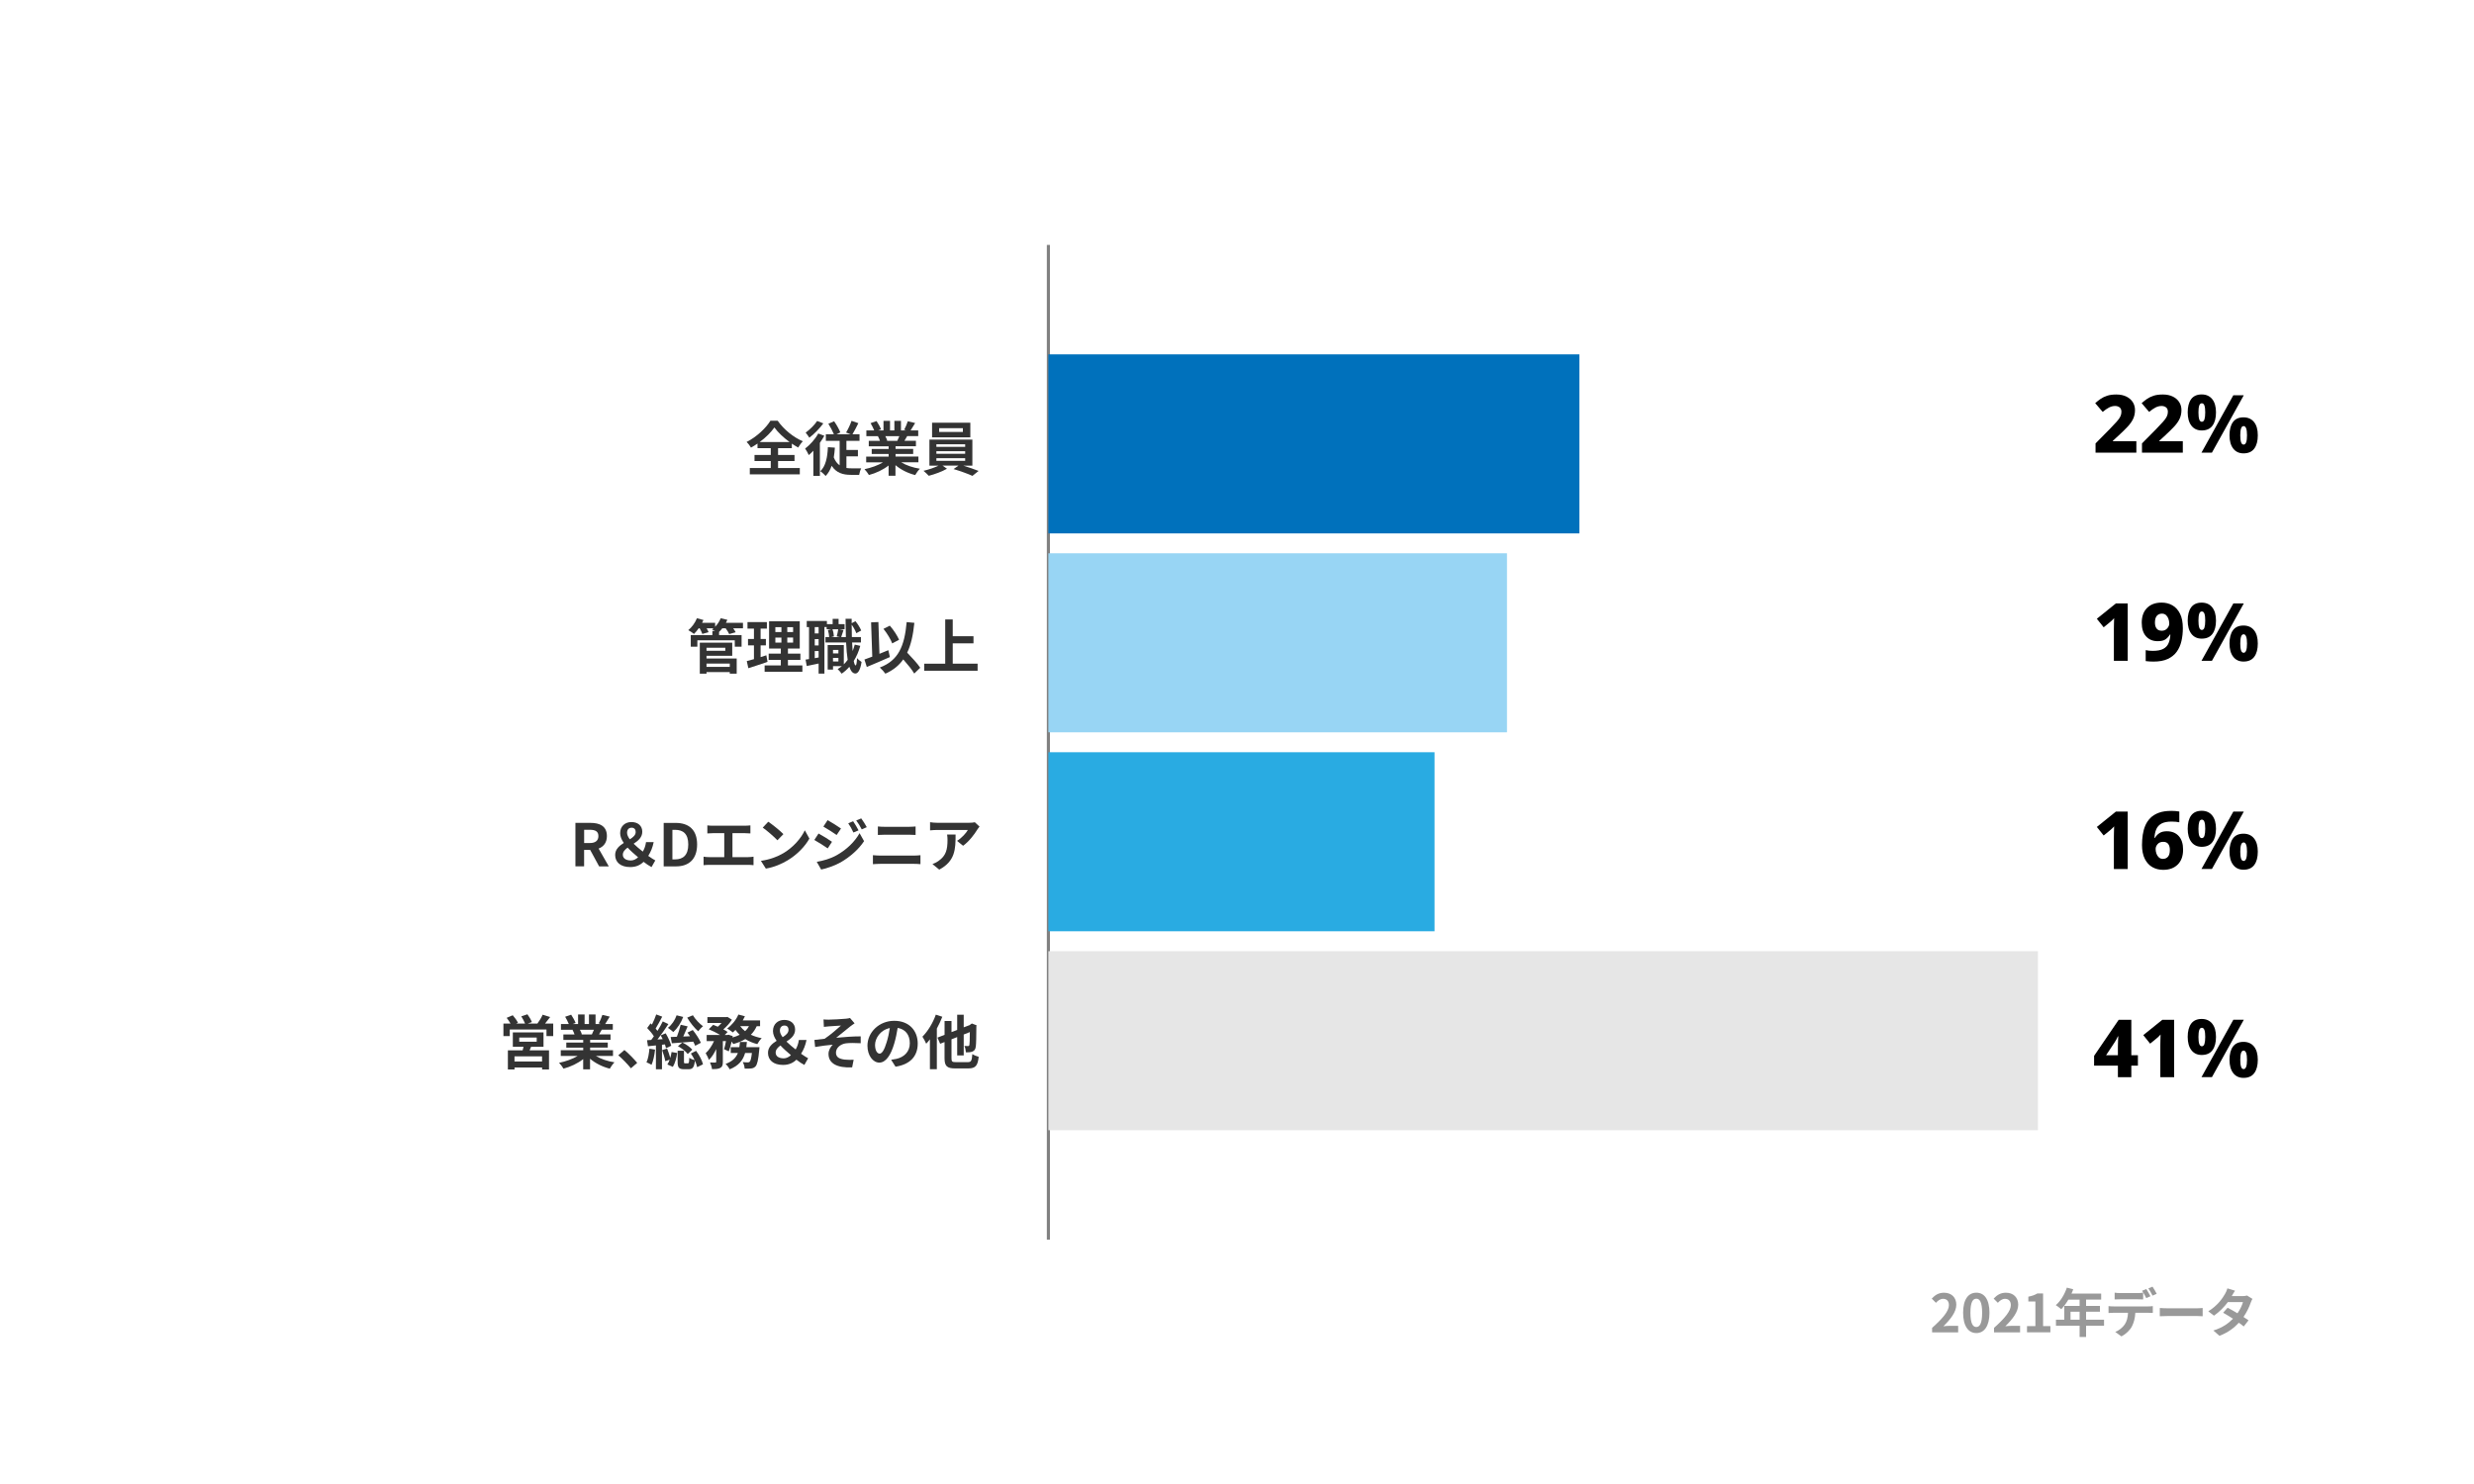
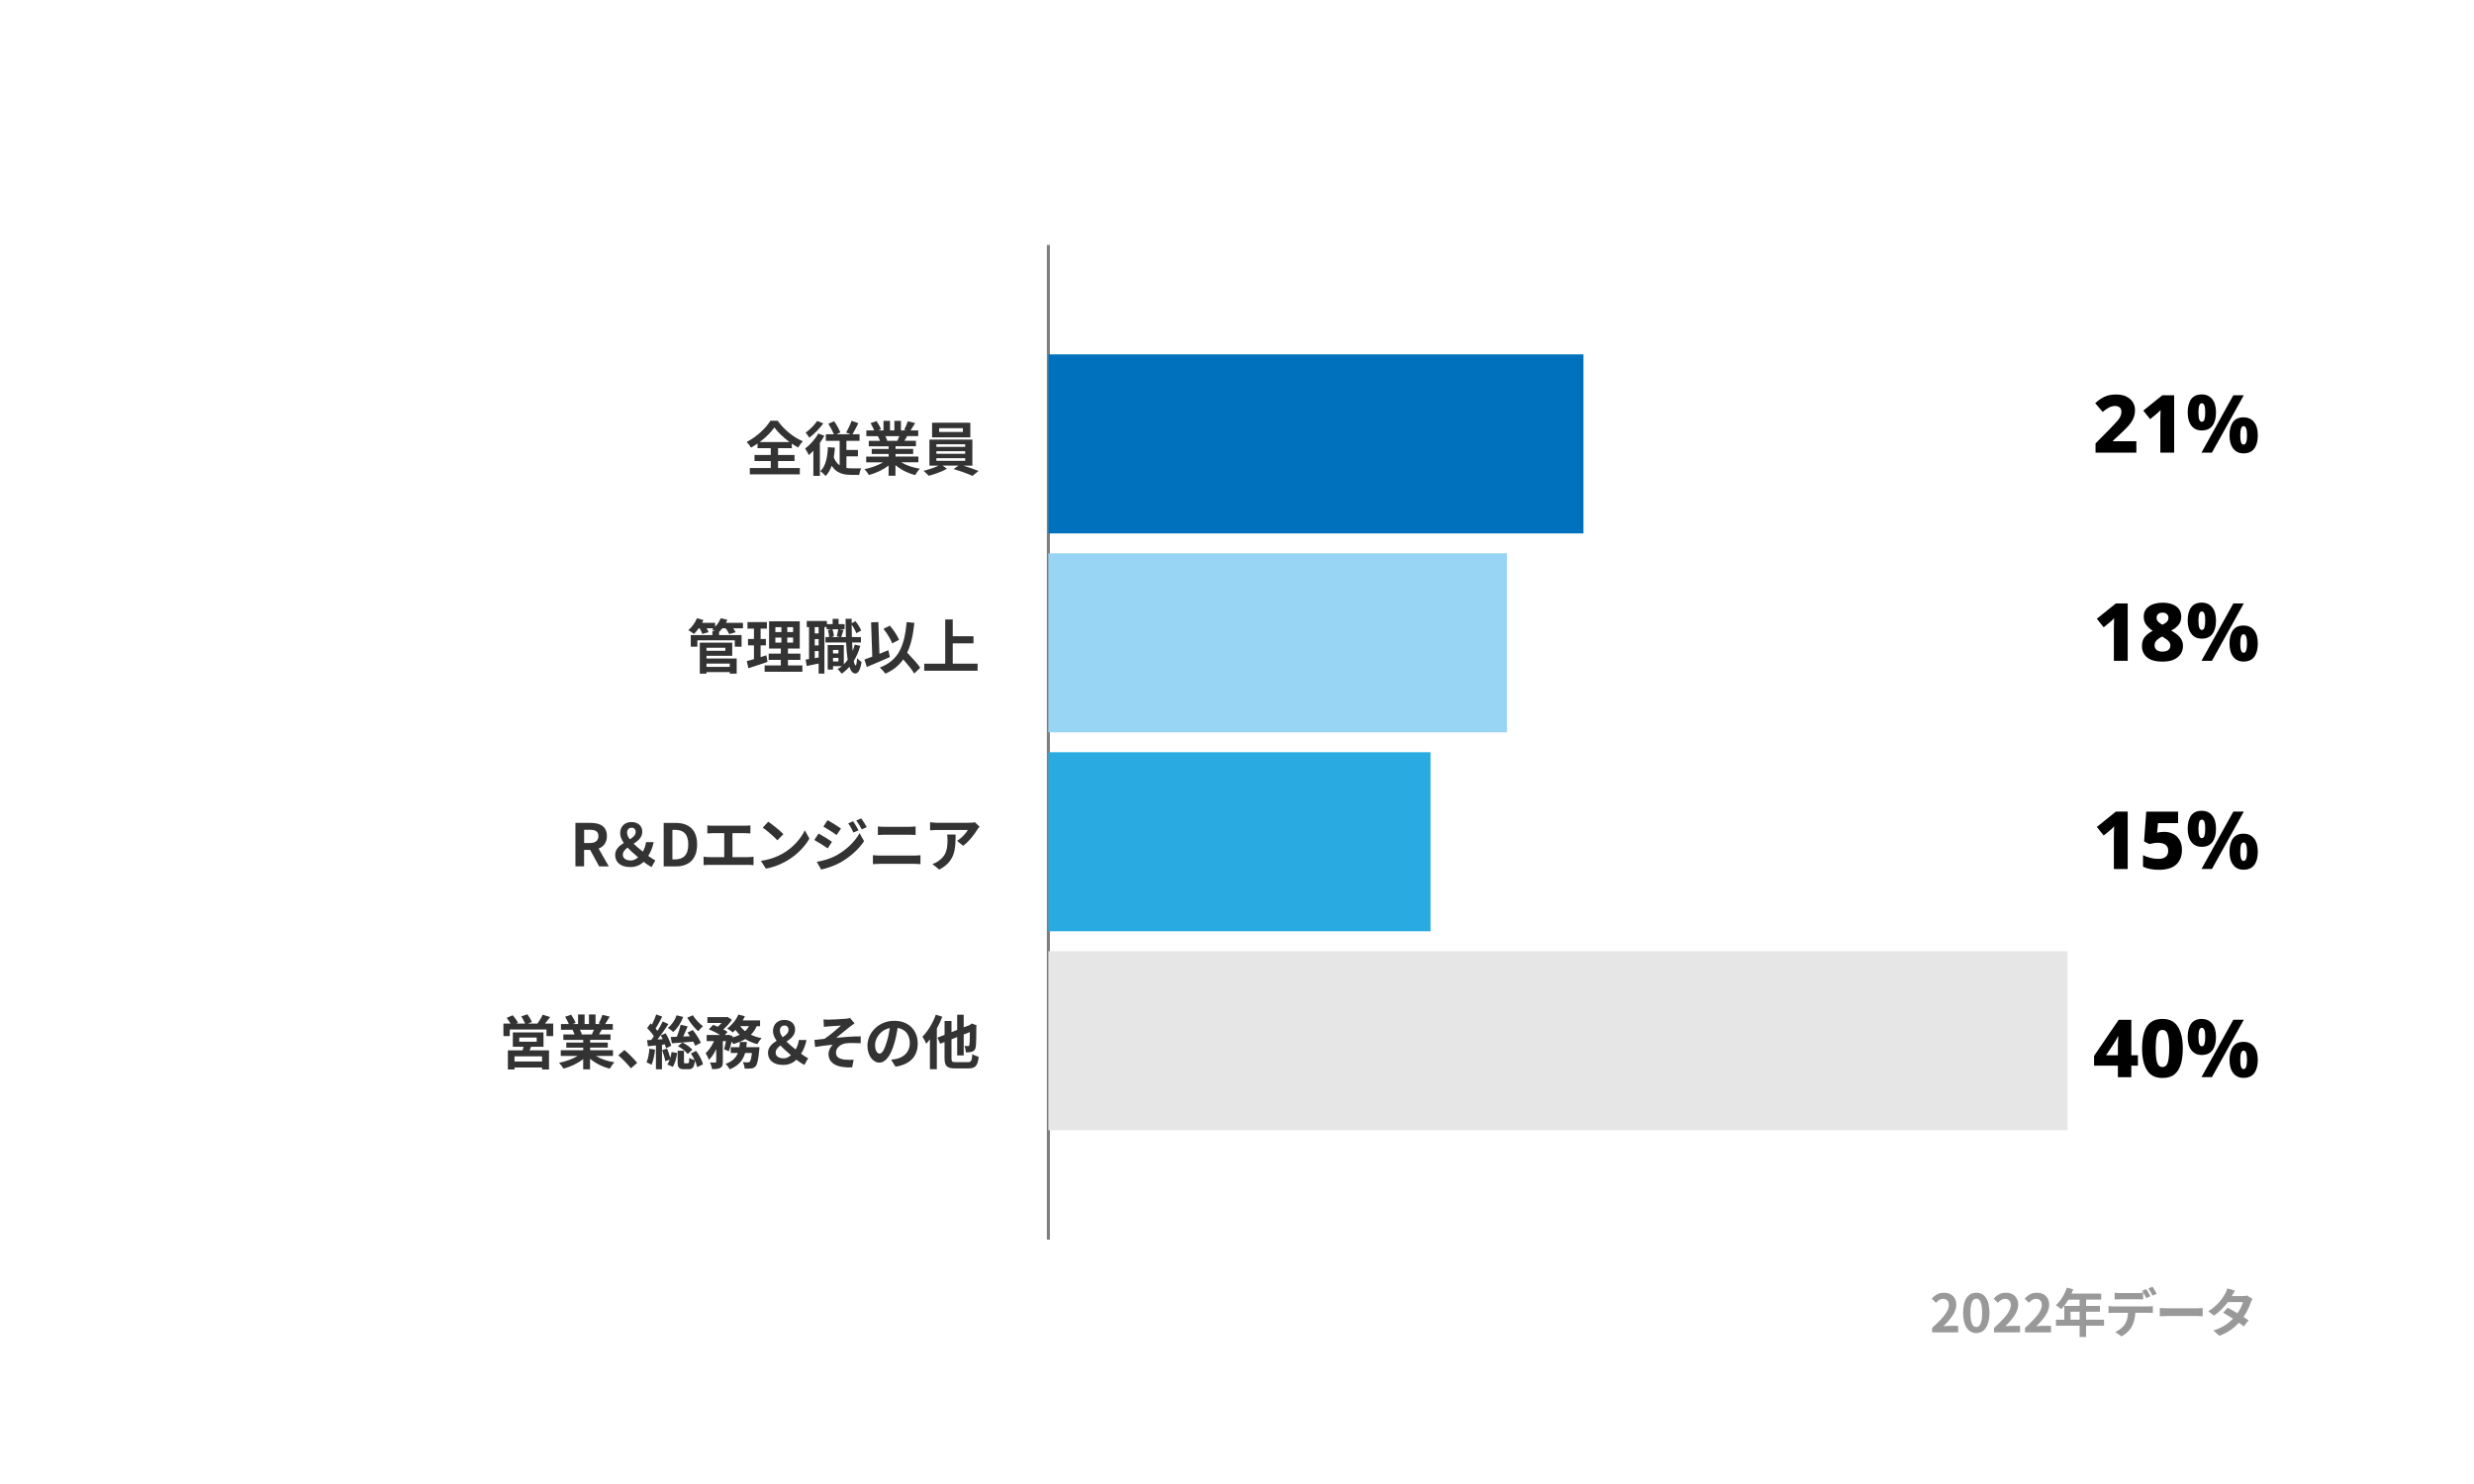
<svg xmlns="http://www.w3.org/2000/svg" viewBox="0 0 800 480">
  <defs>
    <style>.cls-1{fill:#0071bc;}.cls-2{fill:#e6e6e6;}.cls-3{fill:#999;}.cls-4{fill:#98d5f4;}.cls-5{fill:#333;}.cls-6{fill:#29abe2;}.cls-7{fill:none;stroke:gray;stroke-miterlimit:10;}</style>
  </defs>
-   <g id="_021">
+   <g id="_2022">
    <line class="cls-7" x1="339.01" y1="400.96" x2="339.01" y2="79.22" />
    <g>
-       <rect class="cls-2" x="339.01" y="307.66" width="319.99" height="57.91" />
-       <rect class="cls-6" x="339.01" y="243.31" width="124.87" height="57.91" />
-       <rect class="cls-4" x="339.01" y="178.96" width="148.29" height="57.91" />
-       <rect class="cls-1" x="339.01" y="114.62" width="171.7" height="57.91" />
+       <rect class="cls-2" x="339.01" y="307.66" width="329.55" height="57.91" />
+       <rect class="cls-6" x="339.01" y="243.31" width="123.58" height="57.91" />
+       <rect class="cls-4" x="339.01" y="178.96" width="148.3" height="57.91" />
+       <rect class="cls-1" x="339.01" y="114.62" width="173.02" height="57.91" />
    </g>
  </g>
  <g id="Numbers">
    <g>
      <path d="M690.83,146.41h-13.21v-2.99l4.6-4.65c.94-.97,1.68-1.77,2.24-2.39s.95-1.17,1.18-1.65c.23-.48,.35-.98,.35-1.52,0-.66-.2-1.14-.58-1.44-.39-.3-.88-.46-1.47-.46-.66,0-1.3,.17-1.94,.49s-1.32,.81-2.07,1.43l-2.42-2.83c.54-.48,1.11-.94,1.72-1.36,.61-.42,1.32-.77,2.14-1.04,.82-.27,1.82-.4,2.98-.4,1.25,0,2.32,.22,3.22,.66s1.59,1.04,2.08,1.79c.48,.75,.73,1.62,.73,2.59,0,1.04-.2,1.98-.6,2.83-.4,.85-.99,1.69-1.77,2.52-.78,.83-1.73,1.77-2.86,2.81l-1.92,1.77v.16h7.59v3.69Z" />
-       <path d="M705.85,146.41h-13.21v-2.99l4.6-4.65c.94-.97,1.68-1.77,2.24-2.39s.95-1.17,1.18-1.65c.23-.48,.35-.98,.35-1.52,0-.66-.2-1.14-.58-1.44-.39-.3-.88-.46-1.47-.46-.66,0-1.3,.17-1.94,.49s-1.32,.81-2.07,1.43l-2.42-2.83c.54-.48,1.11-.94,1.72-1.36,.61-.42,1.32-.77,2.14-1.04,.82-.27,1.82-.4,2.98-.4,1.25,0,2.32,.22,3.22,.66s1.59,1.04,2.08,1.79c.48,.75,.73,1.62,.73,2.59,0,1.04-.2,1.98-.6,2.83-.4,.85-.99,1.69-1.77,2.52-.78,.83-1.73,1.77-2.86,2.81l-1.92,1.77v.16h7.59v3.69Z" />
+       <path d="M703.04,146.41h-4.47v-10.01c0-.23,0-.56,.01-1.01s.02-.93,.03-1.43c0-.5,.02-.95,.04-1.35-.14,.17-.33,.38-.57,.61-.24,.23-.47,.44-.68,.61l-2.13,1.74-2.21-2.76,6.16-4.97h3.82v18.56Z" />
      <path d="M711.94,127.58c1.46,0,2.59,.51,3.41,1.52,.81,1.01,1.22,2.44,1.22,4.28s-.38,3.27-1.14,4.3c-.76,1.03-1.92,1.55-3.48,1.55-1.42,0-2.53-.52-3.33-1.55-.8-1.03-1.2-2.47-1.2-4.3s.37-3.26,1.12-4.28c.75-1.01,1.88-1.52,3.41-1.52Zm.05,2.86c-.4,0-.68,.25-.84,.75-.17,.5-.25,1.24-.25,2.21s.08,1.72,.25,2.24,.45,.78,.84,.78,.68-.26,.85-.78c.16-.52,.25-1.27,.25-2.24s-.08-1.71-.25-2.21c-.17-.5-.45-.75-.85-.75Zm13.57-2.6l-10.3,18.56h-3.38l10.3-18.56h3.38Zm-.1,7.15c1.46,0,2.59,.51,3.41,1.52s1.22,2.44,1.22,4.28-.38,3.27-1.14,4.3-1.92,1.55-3.48,1.55c-1.42,0-2.53-.52-3.33-1.55-.8-1.03-1.2-2.47-1.2-4.3s.37-3.26,1.12-4.28,1.88-1.52,3.41-1.52Zm.05,2.83c-.4,0-.68,.26-.84,.78-.17,.52-.25,1.26-.25,2.21s.08,1.69,.25,2.21c.16,.52,.45,.78,.84,.78,.73,0,1.09-1,1.09-2.99s-.36-2.99-1.09-2.99Z" />
    </g>
    <g>
      <path d="M688.02,213.74h-4.47v-10.01c0-.23,0-.56,.01-1.01s.02-.93,.03-1.43c0-.5,.02-.95,.04-1.35-.14,.17-.33,.38-.57,.61-.24,.23-.47,.44-.68,.61l-2.13,1.74-2.21-2.76,6.16-4.97h3.82v18.56Z" />
-       <path d="M705.85,203.21c0,1.47-.15,2.86-.46,4.17-.3,1.31-.82,2.46-1.53,3.44-.72,.99-1.69,1.76-2.91,2.33-1.22,.56-2.75,.84-4.59,.84-.36,0-.79-.01-1.29-.04-.49-.03-.91-.07-1.23-.12v-3.54c.71,.16,1.47,.23,2.29,.23,1.47,0,2.61-.22,3.42-.66,.81-.44,1.37-1.06,1.7-1.86,.33-.8,.52-1.72,.57-2.76h-.16c-.35,.61-.81,1.12-1.38,1.53-.57,.42-1.42,.62-2.55,.62-1.58,0-2.83-.52-3.77-1.56-.94-1.04-1.4-2.51-1.4-4.42,0-2.03,.57-3.62,1.72-4.77,1.14-1.15,2.71-1.73,4.71-1.73,1.28,0,2.44,.29,3.48,.88,1.04,.59,1.86,1.5,2.47,2.72,.61,1.22,.91,2.78,.91,4.67Zm-6.76-4.73c-.68,0-1.22,.23-1.64,.7-.42,.47-.62,1.21-.62,2.21,0,.81,.18,1.46,.55,1.92,.36,.47,.92,.7,1.66,.7s1.29-.25,1.74-.74c.45-.49,.68-1.02,.68-1.57,0-.52-.09-1.03-.26-1.52s-.43-.9-.78-1.22-.79-.48-1.33-.48Z" />
+       <path d="M699.28,194.94c1.14,0,2.17,.16,3.08,.49,.91,.33,1.63,.83,2.17,1.5,.54,.67,.81,1.5,.81,2.48,0,1.13-.31,2.05-.92,2.77-.62,.72-1.4,1.3-2.35,1.76,.62,.35,1.23,.75,1.81,1.2s1.06,.98,1.44,1.6c.38,.62,.57,1.33,.57,2.15,0,1.53-.58,2.76-1.73,3.7-1.15,.95-2.79,1.42-4.9,1.42s-3.86-.46-4.97-1.38c-1.11-.92-1.66-2.14-1.66-3.67,0-1.28,.33-2.3,1-3.05s1.5-1.37,2.48-1.86c-.8-.52-1.48-1.15-2.05-1.88-.57-.74-.86-1.66-.86-2.77,0-.97,.27-1.79,.82-2.46,.55-.67,1.28-1.17,2.2-1.5,.92-.33,1.94-.49,3.07-.49Zm-2.57,13.78c0,.61,.21,1.1,.64,1.48,.42,.38,1.04,.57,1.86,.57,.88,0,1.54-.18,1.96-.55,.42-.36,.64-.84,.64-1.43,0-.43-.12-.82-.38-1.16-.25-.34-.56-.63-.92-.88-.36-.25-.7-.47-1.01-.66l-.34-.21c-.71,.35-1.3,.75-1.75,1.2-.46,.45-.69,1-.69,1.64Zm2.55-10.58c-.54,0-.99,.15-1.35,.44-.36,.29-.55,.69-.55,1.2,0,.54,.19,.99,.56,1.35,.37,.36,.82,.68,1.34,.94,.49-.23,.93-.51,1.33-.86,.4-.35,.6-.82,.6-1.43,0-.5-.19-.9-.56-1.2-.37-.29-.83-.44-1.37-.44Z" />
      <path d="M711.94,194.92c1.46,0,2.59,.51,3.41,1.52,.81,1.01,1.22,2.44,1.22,4.28s-.38,3.27-1.14,4.3c-.76,1.03-1.92,1.55-3.48,1.55-1.42,0-2.53-.52-3.33-1.55-.8-1.03-1.2-2.47-1.2-4.3s.37-3.26,1.12-4.28c.75-1.01,1.88-1.52,3.41-1.52Zm.05,2.86c-.4,0-.68,.25-.84,.75-.17,.5-.25,1.24-.25,2.21s.08,1.72,.25,2.24,.45,.78,.84,.78,.68-.26,.85-.78c.16-.52,.25-1.27,.25-2.24s-.08-1.71-.25-2.21c-.17-.5-.45-.75-.85-.75Zm13.57-2.6l-10.3,18.56h-3.38l10.3-18.56h3.38Zm-.1,7.15c1.46,0,2.59,.51,3.41,1.52s1.22,2.44,1.22,4.28-.38,3.27-1.14,4.3-1.92,1.55-3.48,1.55c-1.42,0-2.53-.52-3.33-1.55-.8-1.03-1.2-2.47-1.2-4.3s.37-3.26,1.12-4.28,1.88-1.52,3.41-1.52Zm.05,2.83c-.4,0-.68,.26-.84,.78-.17,.52-.25,1.26-.25,2.21s.08,1.69,.25,2.21c.16,.52,.45,.78,.84,.78,.73,0,1.09-1,1.09-2.99s-.36-2.99-1.09-2.99Z" />
    </g>
    <g>
      <path d="M688.02,281.08h-4.47v-10.01c0-.23,0-.56,.01-1.01,0-.45,.02-.93,.03-1.43s.02-.95,.04-1.35c-.14,.17-.33,.38-.57,.61s-.47,.44-.68,.61l-2.13,1.74-2.21-2.76,6.16-4.97h3.82v18.56Z" />
-       <path d="M692.65,273.2c0-1.06,.08-2.12,.23-3.17,.16-1.06,.43-2.05,.82-2.98,.39-.93,.94-1.75,1.65-2.47,.71-.72,1.62-1.28,2.73-1.69,1.11-.41,2.46-.61,4.06-.61,.36,0,.8,.02,1.31,.05,.51,.04,.93,.09,1.26,.16v3.48c-.35-.07-.72-.12-1.13-.17-.41-.04-.86-.06-1.37-.06-1.4,0-2.5,.22-3.28,.65-.78,.43-1.34,1.05-1.68,1.85-.34,.8-.53,1.73-.58,2.78h.16c.35-.61,.82-1.12,1.43-1.53,.61-.42,1.41-.62,2.42-.62,1.63,0,2.91,.52,3.85,1.56s1.4,2.5,1.4,4.39c0,2.06-.58,3.67-1.73,4.81-1.15,1.14-2.72,1.72-4.69,1.72-1.3,0-2.47-.29-3.5-.87-1.03-.58-1.85-1.47-2.46-2.68-.61-1.21-.91-2.73-.91-4.59Zm6.79,4.6c.66,0,1.19-.23,1.6-.7,.41-.47,.61-1.2,.61-2.21,0-.8-.17-1.43-.52-1.9-.35-.47-.89-.7-1.64-.7s-1.36,.24-1.79,.73c-.43,.49-.65,1.01-.65,1.59,0,.5,.09,1,.26,1.5,.17,.49,.44,.9,.79,1.22,.35,.32,.8,.48,1.34,.48Z" />
+       <path d="M699.82,269.06c1.09,0,2.07,.23,2.94,.68,.87,.45,1.55,1.11,2.05,1.98,.5,.87,.75,1.92,.75,3.15,0,2.06-.62,3.66-1.87,4.78-1.25,1.13-3.11,1.69-5.59,1.69-1.02,0-1.97-.09-2.83-.26-.87-.17-1.63-.42-2.29-.75v-3.72c.64,.33,1.42,.61,2.33,.85,.91,.23,1.75,.35,2.54,.35,1.06,0,1.87-.22,2.43-.66,.56-.44,.84-1.11,.84-2.01,0-.81-.28-1.44-.84-1.88-.56-.44-1.43-.66-2.59-.66-.47,0-.95,.05-1.43,.14-.49,.1-.9,.19-1.25,.27l-1.69-.86,.7-9.62h10.3v3.72h-6.5l-.29,3.09c.29-.05,.6-.11,.91-.17s.77-.09,1.38-.09Z" />
      <path d="M711.94,262.25c1.46,0,2.59,.51,3.41,1.52,.81,1.01,1.22,2.44,1.22,4.28s-.38,3.27-1.14,4.3c-.76,1.03-1.92,1.55-3.48,1.55-1.42,0-2.53-.52-3.33-1.55-.8-1.03-1.2-2.46-1.2-4.3s.37-3.26,1.12-4.28c.75-1.01,1.88-1.52,3.41-1.52Zm.05,2.86c-.4,0-.68,.25-.84,.75s-.25,1.24-.25,2.21,.08,1.72,.25,2.24c.17,.52,.45,.78,.84,.78s.68-.26,.85-.78c.16-.52,.25-1.26,.25-2.24s-.08-1.71-.25-2.21c-.17-.5-.45-.75-.85-.75Zm13.57-2.6l-10.3,18.56h-3.38l10.3-18.56h3.38Zm-.1,7.15c1.46,0,2.59,.51,3.41,1.52,.81,1.01,1.22,2.44,1.22,4.28s-.38,3.27-1.14,4.3-1.92,1.55-3.48,1.55c-1.42,0-2.53-.52-3.33-1.55-.8-1.03-1.2-2.46-1.2-4.3s.37-3.26,1.12-4.28c.75-1.01,1.88-1.52,3.41-1.52Zm.05,2.83c-.4,0-.68,.26-.84,.78-.17,.52-.25,1.26-.25,2.21s.08,1.69,.25,2.21c.16,.52,.45,.78,.84,.78,.73,0,1.09-1,1.09-2.99s-.36-2.99-1.09-2.99Z" />
    </g>
    <g>
      <path d="M691.32,344.69h-2.13v3.72h-4.34v-3.72h-7.7v-3.17l7.96-11.67h4.08v11.46h2.13v3.38Zm-6.47-3.38v-2.68c0-.35,0-.77,.03-1.27,.02-.5,.03-.96,.05-1.38s.04-.68,.05-.78h-.13c-.16,.36-.31,.69-.47,.97-.16,.29-.35,.6-.57,.95l-2.78,4.19h3.82Z" />
-       <path d="M703.04,348.41h-4.47v-10.01c0-.23,0-.56,.01-1.01,0-.45,.02-.93,.03-1.43,0-.5,.02-.95,.04-1.35-.14,.17-.33,.38-.57,.61-.24,.23-.47,.44-.68,.61l-2.13,1.74-2.21-2.76,6.16-4.96h3.82v18.56Z" />
+       <path d="M705.83,339.13c0,1.99-.21,3.7-.64,5.12s-1.12,2.51-2.08,3.28-2.25,1.14-3.86,1.14c-2.29,0-3.96-.84-5-2.52-1.05-1.68-1.57-4.02-1.57-7.02,0-1.99,.21-3.71,.64-5.13,.42-1.43,1.12-2.53,2.08-3.29,.96-.76,2.25-1.14,3.86-1.14,2.27,0,3.93,.84,4.99,2.52,1.06,1.68,1.59,4.03,1.59,7.05Zm-8.76,0c0,1.99,.15,3.49,.46,4.49,.3,1,.88,1.5,1.73,1.5s1.43-.5,1.73-1.5c.3-1,.46-2.49,.46-4.49s-.15-3.47-.46-4.48c-.3-1.01-.88-1.52-1.73-1.52s-1.43,.51-1.73,1.52c-.3,1.01-.46,2.51-.46,4.48Z" />
      <path d="M711.94,329.58c1.46,0,2.59,.51,3.41,1.52,.81,1.01,1.22,2.44,1.22,4.28s-.38,3.27-1.14,4.3c-.76,1.03-1.92,1.55-3.48,1.55-1.42,0-2.53-.52-3.33-1.55-.8-1.03-1.2-2.46-1.2-4.3s.37-3.26,1.12-4.28c.75-1.01,1.88-1.52,3.41-1.52Zm.05,2.86c-.4,0-.68,.25-.84,.75-.17,.5-.25,1.24-.25,2.21s.08,1.72,.25,2.24c.17,.52,.45,.78,.84,.78s.68-.26,.85-.78c.16-.52,.25-1.26,.25-2.24s-.08-1.71-.25-2.21c-.17-.5-.45-.75-.85-.75Zm13.57-2.6l-10.3,18.56h-3.38l10.3-18.56h3.38Zm-.1,7.15c1.46,0,2.59,.51,3.41,1.52,.81,1.01,1.22,2.44,1.22,4.28s-.38,3.27-1.14,4.3-1.92,1.55-3.48,1.55c-1.42,0-2.53-.52-3.33-1.55-.8-1.03-1.2-2.46-1.2-4.3s.37-3.26,1.12-4.28c.75-1.01,1.88-1.52,3.41-1.52Zm.05,2.83c-.4,0-.68,.26-.84,.78-.17,.52-.25,1.26-.25,2.21s.08,1.69,.25,2.21c.16,.52,.45,.78,.84,.78,.73,0,1.09-1,1.09-2.99s-.36-2.99-1.09-2.99Z" />
    </g>
  </g>
  <g id="Labels-JP">
    <g>
      <path class="cls-5" d="M251.6,151.39h7.03v2.03h-16.17v-2.03h6.78v-2.26h-5.26v-1.98h5.26v-2.18h-4.29v-1.5c-.68,.48-1.39,.91-2.11,1.31-.28-.53-.91-1.35-1.42-1.82,3.25-1.63,6.31-4.56,7.71-6.88h2.34c2.03,2.89,5.13,5.38,8.13,6.65-.59,.61-1.08,1.33-1.5,2.03-.68-.38-1.37-.8-2.05-1.27v1.48h-4.45v2.18h5.32v1.98h-5.32v2.26Zm3.71-8.42c-1.98-1.44-3.8-3.17-4.9-4.71-1.08,1.54-2.77,3.25-4.75,4.71h9.65Z" />
      <path class="cls-5" d="M266.56,140.94c-.42,.76-.91,1.54-1.44,2.3v10.68h-2.11v-8.13c-.49,.53-.99,.99-1.48,1.41-.21-.49-.82-1.63-1.18-2.11,1.58-1.2,3.25-3.04,4.24-4.88l1.98,.74Zm-.32-4.01c-1.2,1.63-2.96,3.48-4.54,4.64-.29-.46-.84-1.25-1.18-1.65,1.35-.95,2.92-2.53,3.72-3.76l1.99,.78Zm7.49,14.44c.51,.08,1.06,.11,1.61,.11,.51,.02,2.49,0,3.15,0-.3,.49-.57,1.54-.67,2.11h-2.66c-2.6,0-4.73-.63-6.23-2.93-.46,1.29-1.08,2.39-1.94,3.29-.32-.4-1.22-1.2-1.73-1.54,1.75-1.65,2.3-4.46,2.45-7.77l2.26,.15c-.08,1.12-.19,2.17-.36,3.15,.47,1.2,1.12,2.01,1.9,2.56v-7.9h-4.46v-2.15h2.6c-.42-1.01-1.14-2.37-1.79-3.38l1.86-.82c.78,1.12,1.62,2.6,2.01,3.61l-1.22,.59h4.54l-1.46-.55c.61-1.01,1.37-2.58,1.77-3.78l2.2,.76c-.63,1.27-1.31,2.6-1.9,3.57h2.28v2.15h-4.24v2.94h3.72v2.07h-3.72v3.74Z" />
      <path class="cls-5" d="M291.44,149.54c1.62,.99,3.82,1.73,6.02,2.07-.51,.49-1.18,1.44-1.52,2.05-2.34-.59-4.64-1.73-6.38-3.21v3.42h-2.22v-3.31c-1.77,1.39-4.1,2.49-6.36,3.08-.32-.55-.97-1.42-1.44-1.88,2.13-.44,4.37-1.23,6-2.22h-5.45v-1.86h7.26v-.84h-5.47v-1.63h5.47v-.85h-6.42v-1.77h3.61c-.15-.48-.4-1.04-.65-1.48l.23-.04h-3.97v-1.84h2.54c-.27-.72-.76-1.63-1.18-2.36l1.94-.67c.55,.82,1.18,1.94,1.44,2.68l-.93,.34h1.73v-3.1h2.11v3.1h1.41v-3.1h2.13v3.1h1.69l-.68-.21c.46-.78,.93-1.92,1.2-2.75l2.38,.57c-.53,.87-1.04,1.73-1.48,2.39h2.47v1.84h-3.57c-.3,.55-.61,1.06-.89,1.52h3.72v1.77h-6.59v.85h5.7v1.63h-5.7v.84h7.39v1.86h-5.51Zm-5.17-8.47c.27,.49,.51,1.04,.65,1.46l-.32,.06h3.55c.23-.46,.46-1.01,.67-1.52h-4.54Z" />
      <path class="cls-5" d="M311.43,150.59c1.77,.53,3.7,1.22,5.01,1.73l-1.99,1.6c-1.46-.68-4.08-1.61-6.1-2.2l1.58-1.12h-5.15l1.44,1.01c-1.54,.89-3.97,1.8-5.89,2.28-.42-.48-1.2-1.18-1.71-1.61,1.63-.36,3.57-1.03,4.86-1.67h-2.94v-8.42h13.89v8.42h-3Zm2.34-9.12h-12.37v-4.75h12.37v4.75Zm-10.98,3.06h9.31v-.82h-9.31v.82Zm0,2.24h9.31v-.82h-9.31v.82Zm0,2.28h9.31v-.84h-9.31v.84Zm8.57-10.56h-7.67v1.23h7.67v-1.23Z" />
      <path class="cls-5" d="M240.22,203.23h-3.13c.32,.46,.63,.91,.8,1.27l-2.09,.59c-.21-.49-.68-1.23-1.14-1.86h-1.1c-.34,.44-.68,.82-1.04,1.16v1.03h7.28v3.76h-2.2v-2.07h-12.1v2.07h-2.13v-3.76h6.99v-1.33h.84c-.34-.19-.7-.36-.95-.48,.15-.11,.32-.25,.47-.38h-2.22c.27,.46,.49,.91,.63,1.25l-2.03,.57c-.15-.48-.49-1.2-.85-1.82h-.32c-.49,.7-1.03,1.33-1.52,1.82-.44-.36-1.33-.97-1.84-1.22,1.14-.95,2.22-2.41,2.79-3.86l2.11,.57c-.13,.3-.29,.61-.44,.91h4.22v1.27c.76-.78,1.41-1.77,1.8-2.75l2.15,.51c-.13,.32-.28,.65-.46,.97h5.51v1.77Zm-11.76,9.76h9.76v4.9h-2.24v-.51h-7.52v.51h-2.17v-10.01h10.49v4.24h-8.32v.87Zm0-3.48v.99h6.08v-.99h-6.08Zm0,5.13v1.06h7.52v-1.06h-7.52Z" />
      <path class="cls-5" d="M248.18,214.08c-2.09,.74-4.37,1.46-6.19,2.05l-.51-2.3c.67-.17,1.44-.38,2.32-.63v-4.46h-1.92v-2.07h1.92v-3.34h-2.09v-2.11h6.27v2.11h-2.03v3.34h1.71v2.07h-1.71v3.8c.63-.19,1.25-.38,1.86-.59l.38,2.13Zm11.28,1.16v2.05h-12.21v-2.05h5.24v-1.8h-3.93v-2.03h3.93v-1.63h-3.8v-8.83h9.92v8.83h-3.82v1.63h4.03v2.03h-4.03v1.8h4.67Zm-8.74-10.81h1.96v-1.58h-1.96v1.58Zm0,3.42h1.96v-1.63h-1.96v1.63Zm5.74-5h-1.88v1.58h1.88v-1.58Zm0,3.36h-1.88v1.63h1.88v-1.63Z" />
      <path class="cls-5" d="M278.18,208.91c-.51,1.82-1.22,3.46-2.11,4.88,.17,.91,.38,1.42,.61,1.44,.23,0,.38-.87,.46-2.37,.32,.46,1.14,1.04,1.46,1.25-.47,3.08-1.37,3.74-2.01,3.74-.85-.02-1.48-.78-1.94-2.17-.74,.85-1.58,1.6-2.49,2.22-.25-.38-.89-1.12-1.29-1.48,.47-.29,.93-.61,1.35-.95h-2.85v1.1h-1.73v-7.94h5.22v6.25c.46-.44,.87-.93,1.25-1.46-.25-1.54-.42-3.44-.51-5.62h-6.67v-1.75h1.2c-.04-.63-.19-1.56-.42-2.26l1.1-.27h-1.5v-.7h-.72v15.05h-1.88v-3.25c-1.35,.28-2.7,.57-3.84,.8l-.38-2.07c.34-.04,.72-.09,1.12-.17v-10.35h-.74v-1.98h6.52v1.03h1.86v-1.71h1.92v1.71h1.94v1.65h-1.63l1.29,.25c-.29,.82-.55,1.67-.76,2.28h1.52c-.06-1.82-.09-3.8-.11-5.91h1.98v1.42l1.22-.65c.78,.93,1.52,2.17,1.86,3.02l-1.58,.87c-.27-.76-.87-1.88-1.5-2.77,0,1.41,.02,2.74,.06,4.01h2.93v1.75h-2.85c.04,1.01,.09,1.94,.17,2.79,.27-.67,.49-1.37,.68-2.09l1.8,.4Zm-13.47-6.08h-1.25v2.05h1.25v-2.05Zm0,3.88h-1.25v2.05h1.25v-2.05Zm0,5.95v-2.07h-1.25v2.3l1.25-.23Zm4.46-9.12c.29,.72,.46,1.69,.49,2.32l-.85,.21h2.74l-.99-.23c.19-.65,.4-1.61,.49-2.3h-1.88Zm.19,6.67v1.14h1.75v-1.14h-1.75Zm1.75,3.74v-1.14h-1.75v1.14h1.75Z" />
      <path class="cls-5" d="M287.76,212.52c-2.51,1.12-5.32,2.32-7.47,3.21l-.76-2.41c.72-.25,1.58-.55,2.53-.93l-.38-11.09,2.36-.1,.34,10.28c.95-.4,1.92-.8,2.87-1.18l.51,2.22Zm7.87,5.34c-.7-1.23-2.15-2.98-3.55-4.58-1.39,1.98-3.27,3.5-5.78,4.62-.32-.49-1.25-1.52-1.8-1.99,6.02-2.28,7.98-6.88,8.68-14.69l2.49,.23c-.4,3.89-1.08,7.07-2.32,9.65,1.58,1.63,3.34,3.55,4.22,4.88l-1.94,1.88Zm-7.12-9.75c-.47-1.31-1.69-3.31-2.83-4.71l2.05-1.03c1.24,1.39,2.43,3.25,3,4.56l-2.22,1.18Z" />
      <path class="cls-5" d="M316.12,214.67v2.28h-17.27v-2.28h6.8v-14.31h2.43v5.43h6.71v2.3h-6.71v6.57h8.04Z" />
      <path class="cls-5" d="M193.73,280.22l-2.89-5.32h-1.96v5.32h-2.81v-14.06h4.9c2.94,0,5.28,1.03,5.28,4.26,0,2.11-1.06,3.42-2.68,4.05l3.29,5.76h-3.13Zm-4.84-7.54h1.82c1.8,0,2.79-.76,2.79-2.26s-.99-2.03-2.79-2.03h-1.82v4.29Z" />
      <path class="cls-5" d="M210.67,280.45c-.82-.46-1.58-.91-2.56-1.69-1.1,1.06-2.45,1.69-4.33,1.69-3.17,0-4.86-1.61-4.86-3.91,0-1.86,1.33-2.96,2.79-3.89-.72-1.04-1.18-2.09-1.18-3.17,0-2.22,1.58-3.59,3.65-3.59s3.51,1.18,3.51,3.13c0,1.84-1.35,2.94-2.79,3.88,.89,.89,1.96,1.77,2.96,2.55,.51-.87,.87-1.84,1.04-3.06h2.47c-.32,1.63-.89,3.08-1.75,4.45,.93,.67,1.77,1.18,2.28,1.46l-1.23,2.17Zm-6.65-2.13c.8,0,1.6-.38,2.32-1.03-1.2-1.01-2.39-2.05-3.4-3.13-.87,.65-1.54,1.35-1.54,2.3,0,1.23,1.1,1.86,2.62,1.86Zm-.36-6.84c1.06-.67,1.9-1.37,1.9-2.37,0-.84-.47-1.39-1.31-1.39-.91,0-1.48,.59-1.48,1.65,0,.66,.34,1.37,.89,2.11Z" />
      <path class="cls-5" d="M214.61,266.17h3.86c4.29,0,6.95,2.22,6.95,6.97s-2.66,7.09-6.8,7.09h-4.01v-14.06Zm3.69,11.8c2.62,0,4.26-1.41,4.26-4.83s-1.63-4.73-4.26-4.73h-.87v9.56h.87Z" />
      <path class="cls-5" d="M241.89,277.24c.68,0,1.29-.08,1.77-.15v2.75c-.53-.08-1.33-.1-1.77-.1h-12.52c-.57,0-1.23,.02-1.86,.1v-2.75c.59,.11,1.27,.15,1.86,.15h4.83v-7.75h-3.67c-.51,0-1.33,.04-1.8,.08v-2.6c.49,.08,1.27,.11,1.8,.11h10.33c.57,0,1.23-.06,1.79-.11v2.6c-.57-.04-1.23-.08-1.79-.08h-4.01v7.75h5.03Z" />
      <path class="cls-5" d="M253.33,275.95c3.23-1.92,5.72-4.83,6.92-7.39l1.48,2.68c-1.44,2.56-3.97,5.19-7.03,7.03-1.92,1.16-4.37,2.22-7.05,2.68l-1.6-2.51c2.96-.42,5.43-1.39,7.28-2.49Zm0-6.16l-1.94,2c-.99-1.06-3.36-3.13-4.75-4.1l1.79-1.9c1.33,.89,3.8,2.87,4.9,4.01Z" />
      <path class="cls-5" d="M269.04,272.28l-1.39,2.13c-1.08-.76-3.06-2.03-4.33-2.72l1.37-2.09c1.29,.68,3.38,2,4.35,2.68Zm1.52,4.33c3.23-1.8,5.89-4.41,7.39-7.12l1.46,2.58c-1.75,2.64-4.45,5.03-7.54,6.84-1.94,1.08-4.67,2.03-6.34,2.34l-1.42-2.49c2.13-.36,4.41-1.01,6.46-2.15Zm1.39-8.62l-1.41,2.09c-1.06-.74-3.04-2.01-4.29-2.72l1.37-2.09c1.25,.68,3.34,2.03,4.33,2.72Zm5.66,.59l-1.65,.7c-.55-1.2-.99-2.01-1.67-2.98l1.58-.67c.55,.8,1.31,2.07,1.75,2.94Zm2.66-1.03l-1.61,.72c-.61-1.2-1.08-1.94-1.79-2.89l1.62-.67c.59,.76,1.33,2,1.79,2.83Z" />
      <path class="cls-5" d="M282.27,276.61c.74,.06,1.63,.13,2.38,.13h10.9c.65,0,1.44-.06,2.09-.13v2.91c-.67-.08-1.52-.11-2.09-.11h-10.9c-.74,0-1.67,.06-2.38,.11v-2.91Zm1.6-9.29c.68,.08,1.58,.11,2.22,.11h7.87c.76,0,1.58-.06,2.11-.11v2.75c-.55-.02-1.44-.08-2.11-.08h-7.85c-.72,0-1.6,.04-2.24,.08v-2.75Z" />
      <path class="cls-5" d="M316.75,267.36c-.21,.25-.57,.7-.74,.99-.89,1.48-2.7,3.88-4.58,5.21l-1.96-1.58c1.52-.93,3-2.6,3.5-3.53h-9.9c-.8,0-1.42,.06-2.32,.13v-2.64c.72,.11,1.52,.19,2.32,.19h10.24c.53,0,1.58-.06,1.92-.17l1.52,1.41Zm-7.75,2.56c0,4.71-.09,8.59-5.28,11.36l-2.2-1.8c.61-.21,1.29-.53,2-1.04,2.41-1.67,2.87-3.69,2.87-6.8,0-.59-.04-1.1-.13-1.71h2.75Z" />
      <path class="cls-5" d="M178.89,331.08v4.05h-2.18v-2.13h-11.87v2.13h-2.05v-4.05h2.3c-.34-.61-.82-1.29-1.25-1.86l1.96-.84c.63,.72,1.37,1.73,1.69,2.43l-.61,.27h2.92c-.27-.68-.78-1.61-1.23-2.34l1.98-.67c.55,.74,1.18,1.82,1.44,2.51l-1.33,.49h3.12c.61-.82,1.33-1.98,1.69-2.87l2.43,.76c-.55,.72-1.12,1.48-1.65,2.11h2.66Zm-7.16,7.5c-.15,.42-.32,.8-.49,1.16h6.29v6.17h-2.24v-.63h-8.91v.63h-2.15v-6.17h4.77c.1-.38,.21-.78,.29-1.16h-3.46v-4.65h9.92v4.65h-4.01Zm3.55,3.1h-8.91v1.65h8.91v-1.65Zm-7.37-4.75h5.64v-1.33h-5.64v1.33Z" />
      <path class="cls-5" d="M192.68,341.54c1.62,.99,3.82,1.73,6.02,2.07-.51,.49-1.18,1.44-1.52,2.05-2.34-.59-4.64-1.73-6.38-3.21v3.42h-2.22v-3.3c-1.77,1.39-4.1,2.49-6.36,3.08-.32-.55-.97-1.42-1.44-1.88,2.13-.44,4.37-1.23,6-2.22h-5.45v-1.86h7.26v-.84h-5.47v-1.63h5.47v-.86h-6.42v-1.77h3.61c-.15-.47-.4-1.04-.65-1.48l.23-.04h-3.97v-1.84h2.54c-.27-.72-.76-1.63-1.18-2.36l1.94-.67c.55,.82,1.18,1.94,1.44,2.68l-.93,.34h1.73v-3.1h2.11v3.1h1.41v-3.1h2.13v3.1h1.69l-.68-.21c.46-.78,.93-1.92,1.2-2.75l2.38,.57c-.53,.87-1.04,1.73-1.48,2.39h2.47v1.84h-3.57c-.3,.55-.61,1.06-.89,1.52h3.72v1.77h-6.59v.86h5.7v1.63h-5.7v.84h7.39v1.86h-5.51Zm-5.17-8.47c.27,.49,.51,1.04,.65,1.46l-.32,.06h3.55c.23-.46,.46-1.01,.67-1.52h-4.54Z" />
      <path class="cls-5" d="M204.01,345.53c-1.16-1.42-2.75-3.06-4.08-4.2l1.98-1.71c1.35,1.1,3.17,2.98,4.14,4.16l-2.03,1.75Z" />
      <path class="cls-5" d="M211.82,339.51c-.19,1.8-.59,3.69-1.14,4.9-.38-.25-1.2-.63-1.63-.8,.53-1.1,.8-2.81,.95-4.41l1.82,.3Zm2.24-1.58v7.92h-1.96v-7.71l-2.57,.27-.3-1.96,1.35-.08c.29-.36,.57-.76,.86-1.18-.51-.86-1.41-1.88-2.17-2.68l1.1-1.5c.15,.13,.29,.27,.44,.4,.53-1.04,1.06-2.3,1.39-3.29l1.94,.72c-.67,1.29-1.46,2.75-2.13,3.84,.21,.25,.42,.51,.59,.76,.67-1.06,1.27-2.13,1.71-3.06l1.82,.86c-1.04,1.6-2.34,3.46-3.53,4.98l1.69-.11c-.21-.44-.42-.84-.63-1.22l1.6-.67c.76,1.29,1.54,2.94,1.79,4.03l-1.69,.78c-.08-.36-.19-.76-.34-1.22l-.95,.11Zm1.67,1.25c.38,.93,.76,2.09,1.01,3,.19-.63,.32-1.29,.42-1.9l1.8,.3c-.19,1.54-.67,3.34-1.39,4.5l-1.77-.78c.29-.4,.53-.93,.74-1.54l-1.41,.47c-.15-.95-.61-2.43-1.03-3.57l1.61-.49Zm5.19-10.24c-.7,1.9-1.92,3.72-3.19,4.88-.4-.38-1.25-1.04-1.75-1.37,1.24-.95,2.26-2.47,2.81-4.05l2.13,.53Zm3.88,9.33c-.13-.38-.36-.85-.63-1.35-2.47,.21-5.01,.4-6.92,.53l-.38-2.03c.59-.02,1.27-.04,2.01-.08,.48-1.2,.95-2.74,1.22-3.89l2.26,.53c-.46,1.08-.95,2.26-1.42,3.29l2.18-.1c-.27-.42-.55-.82-.82-1.18l1.71-.84c1.01,1.25,2.15,2.96,2.62,4.14l-1.84,.97Zm.3,1.63c1.01,1.35,1.94,3.1,2.22,4.35l-1.88,.93c-.11-.59-.38-1.35-.74-2.11-.21,2.2-.76,2.77-2.01,2.77h-1.5c-1.73,0-2.07-.61-2.07-2.45v-3.53h2.05v3.51c0,.51,.06,.57,.38,.57h.87c.34,0,.42-.23,.46-1.82,.36,.32,1.18,.63,1.75,.78-.36-.74-.78-1.5-1.23-2.15l1.71-.86Zm-4.46-2.7c1.24,.55,2.55,1.54,3.23,2.32l-1.48,1.39c-.65-.87-1.98-1.9-3.17-2.51l1.42-1.2Zm3.42-8.81c.74,1.27,2.13,2.72,3.27,3.55-.51,.38-1.2,1.14-1.56,1.63-1.2-1.04-2.68-2.89-3.55-4.41l1.84-.78Z" />
      <path class="cls-5" d="M244.7,331.91c-.49,1.08-1.12,2-1.9,2.77,1.04,.49,2.22,.87,3.5,1.12-.49,.46-1.12,1.35-1.42,1.92-1.44-.36-2.74-.93-3.88-1.63-1.12,.68-2.43,1.2-3.88,1.6-.11-.21-.3-.49-.53-.8-.27,1.18-.59,2.32-.93,3.17l-1.52-.7c.21-.7,.44-1.65,.61-2.62h-1.01v6.69c0,1.03-.15,1.63-.82,1.98-.65,.36-1.5,.4-2.68,.4-.06-.63-.36-1.54-.65-2.15,.7,.02,1.46,.02,1.71,.02,.23-.02,.3-.06,.3-.29v-4.07c-.67,1.41-1.46,2.68-2.38,3.51-.19-.65-.68-1.58-1.03-2.18,1.04-.93,2.03-2.41,2.7-3.91h-2.38v-1.98h4.35c-1.06-.65-2.49-1.37-3.67-1.84l1.42-1.44c.46,.17,.99,.38,1.5,.61,.42-.36,.84-.78,1.2-1.2h-4.56v-1.9h6.14l.34-.08,1.44,.91c-.65,1.06-1.71,2.22-2.77,3.13,.55,.29,1.03,.57,1.39,.84l-.93,.97h.91l.3-.09,1.37,.46-.08,.44c.84-.23,1.63-.51,2.32-.87-.49-.48-.95-1.01-1.35-1.58-.29,.3-.57,.57-.85,.82-.44-.36-1.31-.97-1.84-1.27,1.48-1.06,2.89-2.77,3.63-4.52l2.11,.57c-.21,.46-.44,.89-.7,1.33h5.6v1.88h-1.1Zm.89,6.8s-.04,.59-.08,.85c-.3,3.29-.65,4.75-1.2,5.36-.42,.44-.82,.59-1.39,.67-.47,.06-1.25,.08-2.13,.04-.02-.63-.27-1.52-.61-2.09,.68,.08,1.33,.09,1.63,.09,.27,0,.42-.04,.61-.21,.27-.25,.51-1.06,.72-2.83h-2.2c-.65,2.26-2,4.1-5,5.28-.25-.53-.84-1.33-1.31-1.75,2.28-.84,3.38-2.05,3.97-3.53h-2.3v-1.88h2.77c.1-.55,.15-1.1,.19-1.69h2.26c-.06,.57-.11,1.14-.19,1.69h4.24Zm-6.23-6.8c.42,.59,.95,1.14,1.58,1.62,.51-.46,.93-1.01,1.25-1.62h-2.83Z" />
      <path class="cls-5" d="M260.09,344.45c-.82-.46-1.58-.91-2.56-1.69-1.1,1.06-2.45,1.69-4.33,1.69-3.17,0-4.86-1.61-4.86-3.91,0-1.86,1.33-2.96,2.79-3.89-.72-1.04-1.18-2.09-1.18-3.17,0-2.22,1.58-3.59,3.65-3.59s3.51,1.18,3.51,3.13c0,1.84-1.35,2.94-2.79,3.88,.89,.89,1.96,1.77,2.96,2.55,.51-.87,.87-1.84,1.04-3.06h2.47c-.32,1.63-.89,3.08-1.75,4.45,.93,.67,1.77,1.18,2.28,1.46l-1.23,2.17Zm-6.65-2.13c.8,0,1.6-.38,2.32-1.03-1.2-1.01-2.39-2.05-3.4-3.13-.87,.65-1.54,1.35-1.54,2.3,0,1.24,1.1,1.86,2.62,1.86Zm-.36-6.84c1.06-.67,1.9-1.37,1.9-2.38,0-.84-.47-1.39-1.31-1.39-.91,0-1.48,.59-1.48,1.65,0,.67,.34,1.37,.89,2.11Z" />
      <path class="cls-5" d="M268.08,329.8c.8,0,4.33-.17,5.47-.3,.61-.06,1.04-.15,1.31-.23l1.48,1.73c-.38,.27-1.08,.72-1.46,1.04-1.35,1.06-3.21,2.62-4.48,3.63,2.53-.27,5.62-.46,7.92-.46v2.22c-1.8-.11-3.69-.11-4.83,.04-1.73,.25-3.17,1.46-3.17,3s1.16,2.05,2.85,2.26c1.04,.11,2.17,.09,2.87,.04l-.49,2.47c-4.83,.21-7.64-1.23-7.64-4.37,0-1.16,.68-2.32,1.37-2.96-1.71,.13-3.82,.42-5.7,.74l-.23-2.28c1.01-.09,2.32-.27,3.29-.38,1.69-1.1,4.14-3.23,5.3-4.27-.76,.06-3.08,.17-3.84,.25-.47,.04-1.1,.11-1.69,.17l-.11-2.41c.59,.06,1.14,.08,1.79,.08Z" />
      <path class="cls-5" d="M288.18,342.78c.72-.1,1.25-.19,1.75-.3,2.41-.57,4.27-2.3,4.27-5.03s-1.41-4.54-3.93-4.98c-.27,1.6-.59,3.34-1.12,5.11-1.12,3.8-2.75,6.12-4.81,6.12s-3.84-2.3-3.84-5.47c0-4.33,3.78-8.05,8.66-8.05s7.6,3.25,7.6,7.35-2.43,6.76-7.18,7.49l-1.41-2.22Zm-1.46-5.7c.44-1.39,.78-3,1.01-4.56-3.12,.65-4.77,3.38-4.77,5.45,0,1.9,.76,2.83,1.46,2.83,.78,0,1.54-1.18,2.3-3.72Z" />
      <path class="cls-5" d="M304.71,328.87c-.49,1.27-1.1,2.58-1.77,3.82v13.15h-2.24v-9.67c-.4,.53-.8,1.01-1.2,1.42-.21-.51-.84-1.75-1.22-2.28,1.71-1.71,3.38-4.41,4.33-7.12l2.09,.68Zm8.23,14.68c1.12,0,1.31-.46,1.48-2.6,.51,.34,1.44,.72,2.05,.87-.3,2.81-.97,3.76-3.36,3.76h-4.2c-2.7,0-3.48-.74-3.48-3.34v-5.19l-1.42,.55-.87-1.99,2.3-.89v-4.48h2.24v3.59l1.84-.7v-4.92h2.11v4.08l1.92-.72,.29-.23,.42-.29,1.54,.59-.08,.34c-.02,3.31-.06,5.58-.17,6.42-.1,.95-.44,1.44-1.06,1.71-.59,.27-1.48,.29-2.15,.27-.04-.63-.23-1.58-.49-2.07,.42,.02,.95,.04,1.16,.04,.27,0,.4-.08,.47-.44,.08-.34,.11-1.6,.13-4.08l-1.98,.78v6.76h-2.11v-5.93l-1.84,.72v6.08c0,1.14,.19,1.31,1.41,1.31h3.86Z" />
    </g>
    <g>
      <path class="cls-3" d="M624.77,429.5c3.42-3.06,5.44-5.42,5.44-7.36,0-1.28-.7-2.04-1.89-2.04-.92,0-1.68,.59-2.31,1.29l-1.36-1.36c1.16-1.22,2.28-1.9,3.99-1.9,2.38,0,3.96,1.53,3.96,3.88s-1.89,4.73-4.18,6.97c.63-.07,1.46-.14,2.04-.14h2.74v2.11h-8.43v-1.45Z" />
      <path class="cls-3" d="M634.8,424.6c0-4.35,1.7-6.48,4.27-6.48s4.25,2.14,4.25,6.48-1.7,6.58-4.25,6.58-4.27-2.24-4.27-6.58Zm6.15,0c0-3.52-.82-4.54-1.89-4.54s-1.9,1.02-1.9,4.54,.82,4.62,1.9,4.62,1.89-1.09,1.89-4.62Z" />
      <path class="cls-3" d="M644.79,429.5c3.42-3.06,5.44-5.42,5.44-7.36,0-1.28-.7-2.04-1.89-2.04-.92,0-1.68,.59-2.31,1.29l-1.36-1.36c1.16-1.22,2.28-1.9,3.99-1.9,2.38,0,3.96,1.53,3.96,3.88s-1.89,4.73-4.18,6.97c.63-.07,1.46-.14,2.04-.14h2.74v2.11h-8.43v-1.45Z" />
-       <path class="cls-3" d="M655.47,428.92h2.7v-7.96h-2.28v-1.55c1.26-.24,2.12-.56,2.92-1.05h1.85v10.56h2.36v2.02h-7.56v-2.02Z" />
+       <path class="cls-3" d="M654.81,429.5c3.42-3.06,5.44-5.42,5.44-7.36,0-1.28-.7-2.04-1.89-2.04-.92,0-1.68,.59-2.31,1.29l-1.36-1.36c1.16-1.22,2.28-1.9,3.99-1.9,2.38,0,3.96,1.53,3.96,3.88s-1.89,4.73-4.18,6.97c.63-.07,1.46-.14,2.04-.14h2.74v2.11h-8.43v-1.45Z" />
      <path class="cls-3" d="M680.37,428.8h-5.81v3.64h-2.09v-3.64h-7.65v-1.94h2.69v-4.45h4.96v-2.04h-3.64c-.7,1.21-1.51,2.29-2.31,3.09-.39-.34-1.26-1.02-1.75-1.31,1.53-1.29,2.84-3.47,3.57-5.66l2.06,.53c-.15,.48-.34,.94-.56,1.39h9.6v1.95h-4.88v2.04h4.49v1.87h-4.49v2.58h5.81v1.94Zm-7.9-1.94v-2.58h-2.94v2.58h2.94Z" />
      <path class="cls-3" d="M694.59,422.56c.36,0,1.11-.03,1.55-.1v2.21c-.42-.03-1.07-.05-1.55-.05h-4.1c-.1,1.75-.48,3.18-1.09,4.37-.59,1.17-1.9,2.5-3.42,3.26l-1.99-1.44c1.21-.46,2.4-1.43,3.08-2.43,.7-1.05,.99-2.33,1.05-3.76h-4.67c-.49,0-1.16,.03-1.63,.07v-2.23c.51,.07,1.11,.1,1.63,.1h11.13Zm-8.97-2.31c-.58,0-1.31,.02-1.82,.05v-2.19c.54,.08,1.24,.14,1.82,.14h5.56c.58,0,1.26-.05,1.84-.14v2.19c-.58-.03-1.24-.05-1.84-.05h-5.56Zm8.4-.39c-.36-.7-.88-1.7-1.34-2.36l1.36-.56c.42,.63,1.02,1.7,1.34,2.33l-1.36,.59Zm2.04-.78c-.36-.71-.9-1.7-1.36-2.35l1.34-.56c.44,.65,1.07,1.72,1.36,2.31l-1.34,.59Z" />
      <path class="cls-3" d="M698.4,423.07c.61,.05,1.85,.1,2.74,.1h9.13c.78,0,1.55-.07,1.99-.1v2.67c-.41-.02-1.27-.08-1.99-.08h-9.13c-.97,0-2.11,.03-2.74,.08v-2.67Z" />
      <path class="cls-3" d="M728.37,420.1c-.19,.32-.41,.78-.56,1.21-.44,1.31-1.22,3.03-2.35,4.66,.63,.39,1.21,.78,1.63,1.09l-1.55,1.99c-.41-.36-.95-.76-1.58-1.21-1.51,1.65-3.52,3.18-6.27,4.23l-1.97-1.72c3.01-.92,4.93-2.36,6.34-3.81-1.16-.75-2.31-1.45-3.18-1.94l1.44-1.61c.9,.46,2.06,1.1,3.2,1.79,.83-1.21,1.51-2.6,1.77-3.62h-4.88c-1.19,1.58-2.77,3.21-4.49,4.39l-1.84-1.41c2.99-1.84,4.57-4.16,5.42-5.64,.25-.41,.61-1.19,.76-1.78l2.46,.76c-.41,.59-.85,1.38-1.05,1.73l-.02,.02h3.48c.53,0,1.11-.07,1.48-.19l1.73,1.07Z" />
    </g>
  </g>
</svg>
